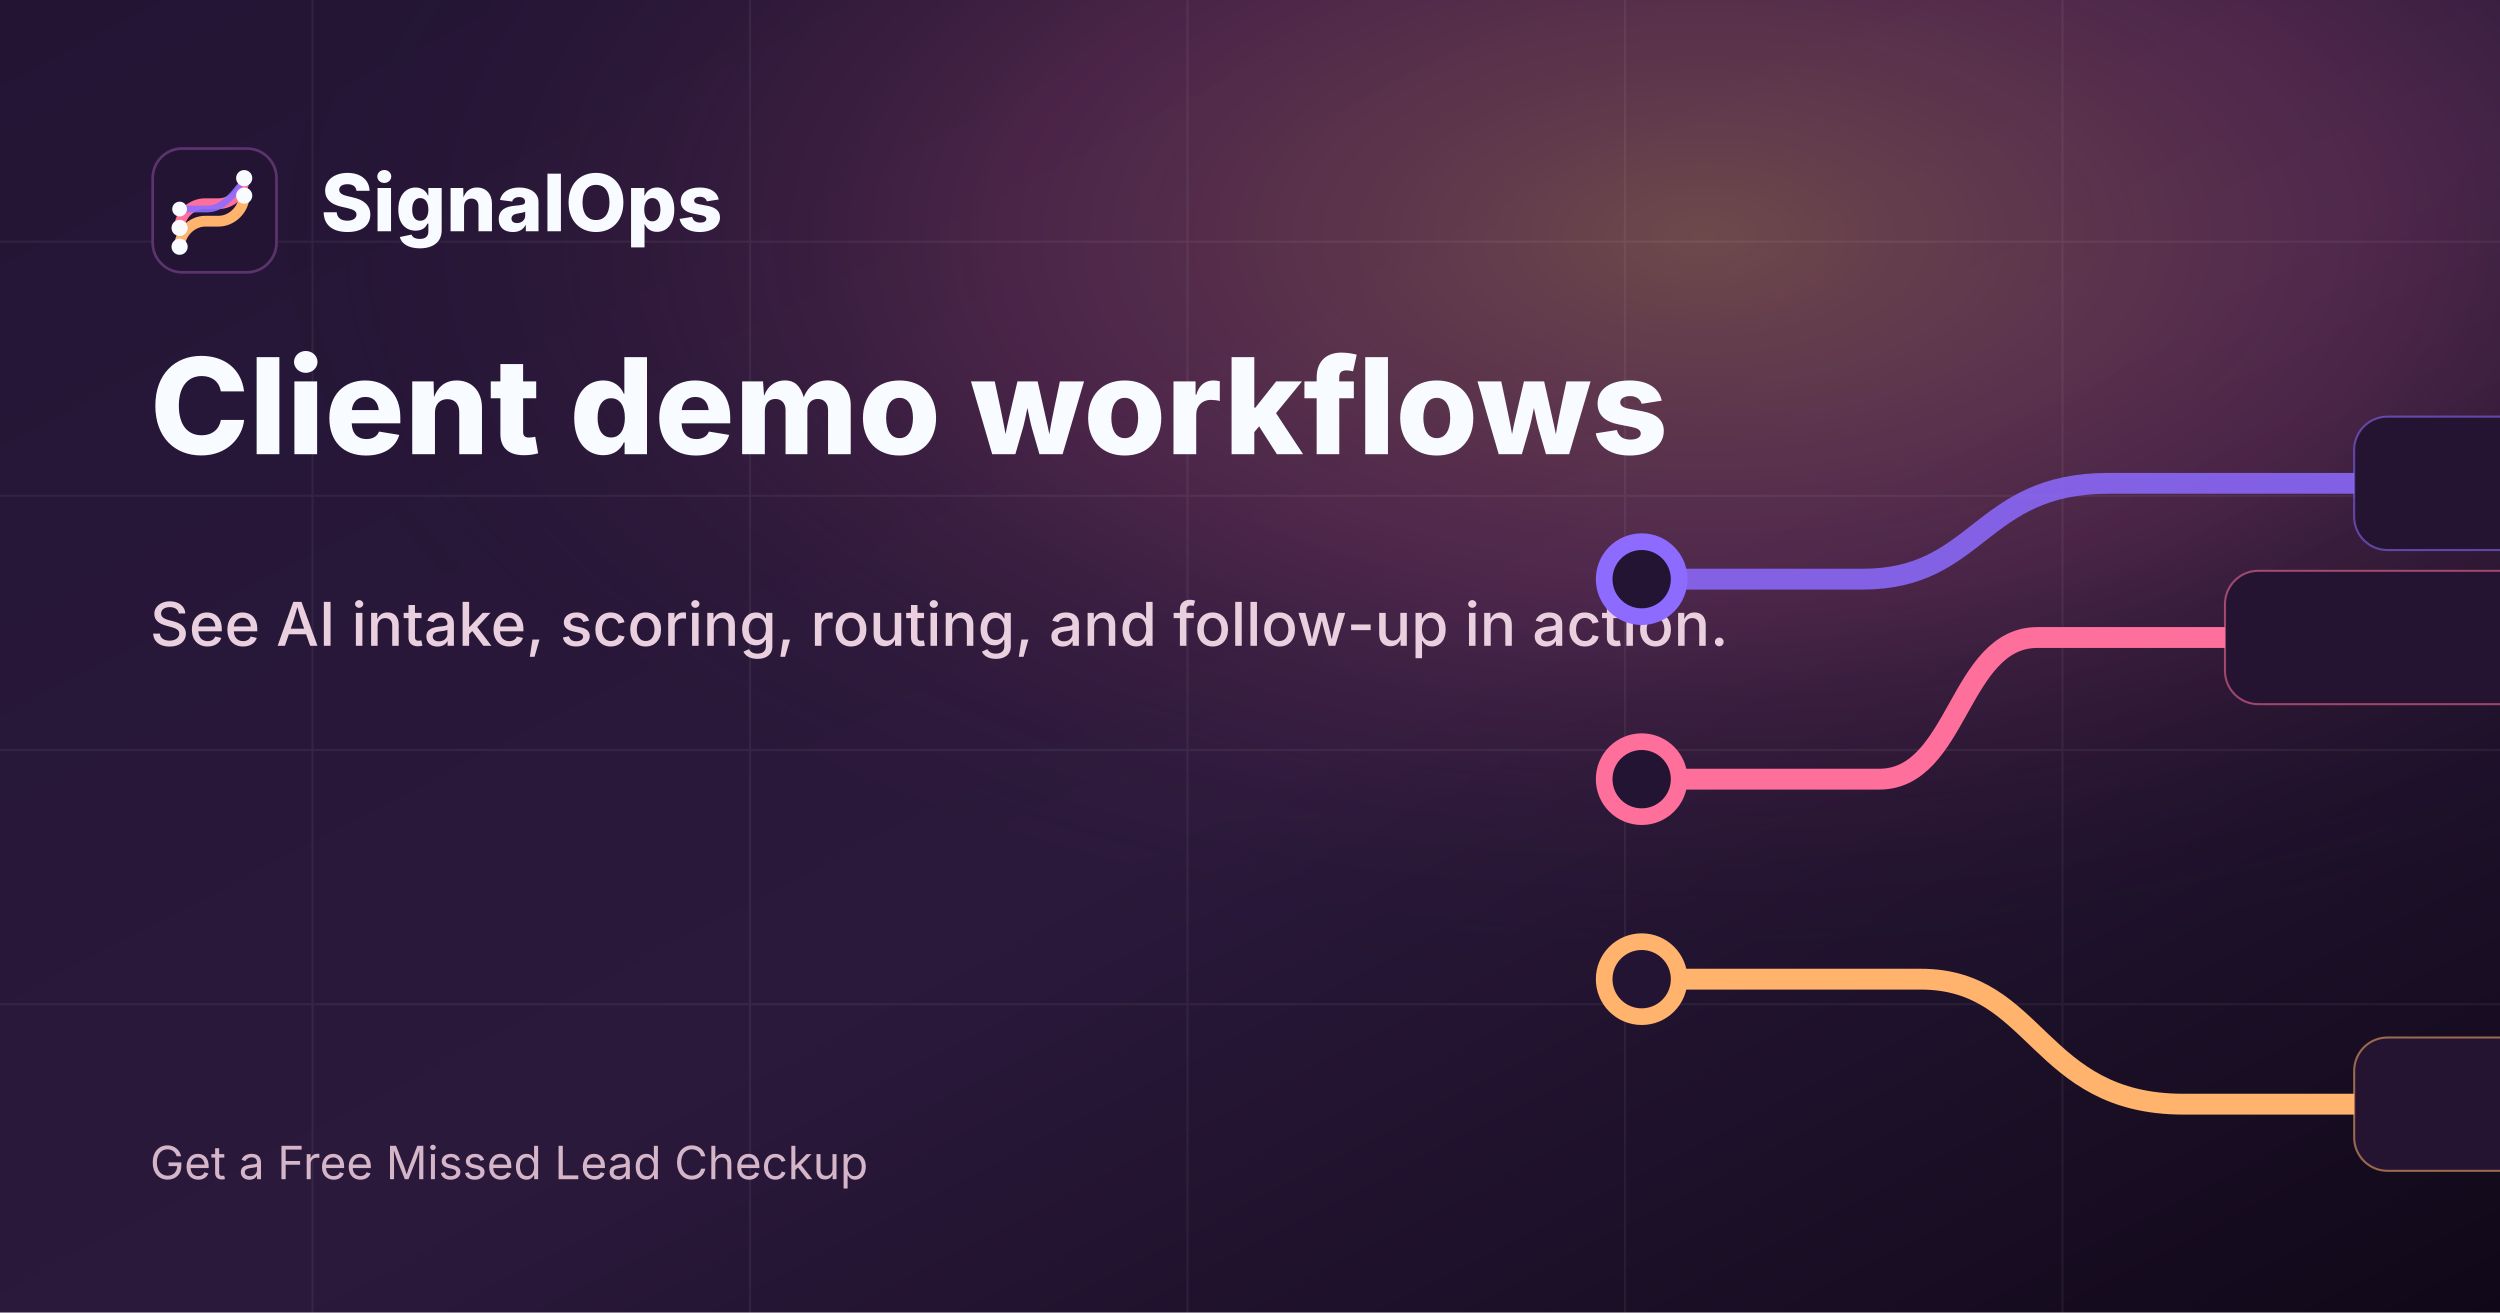
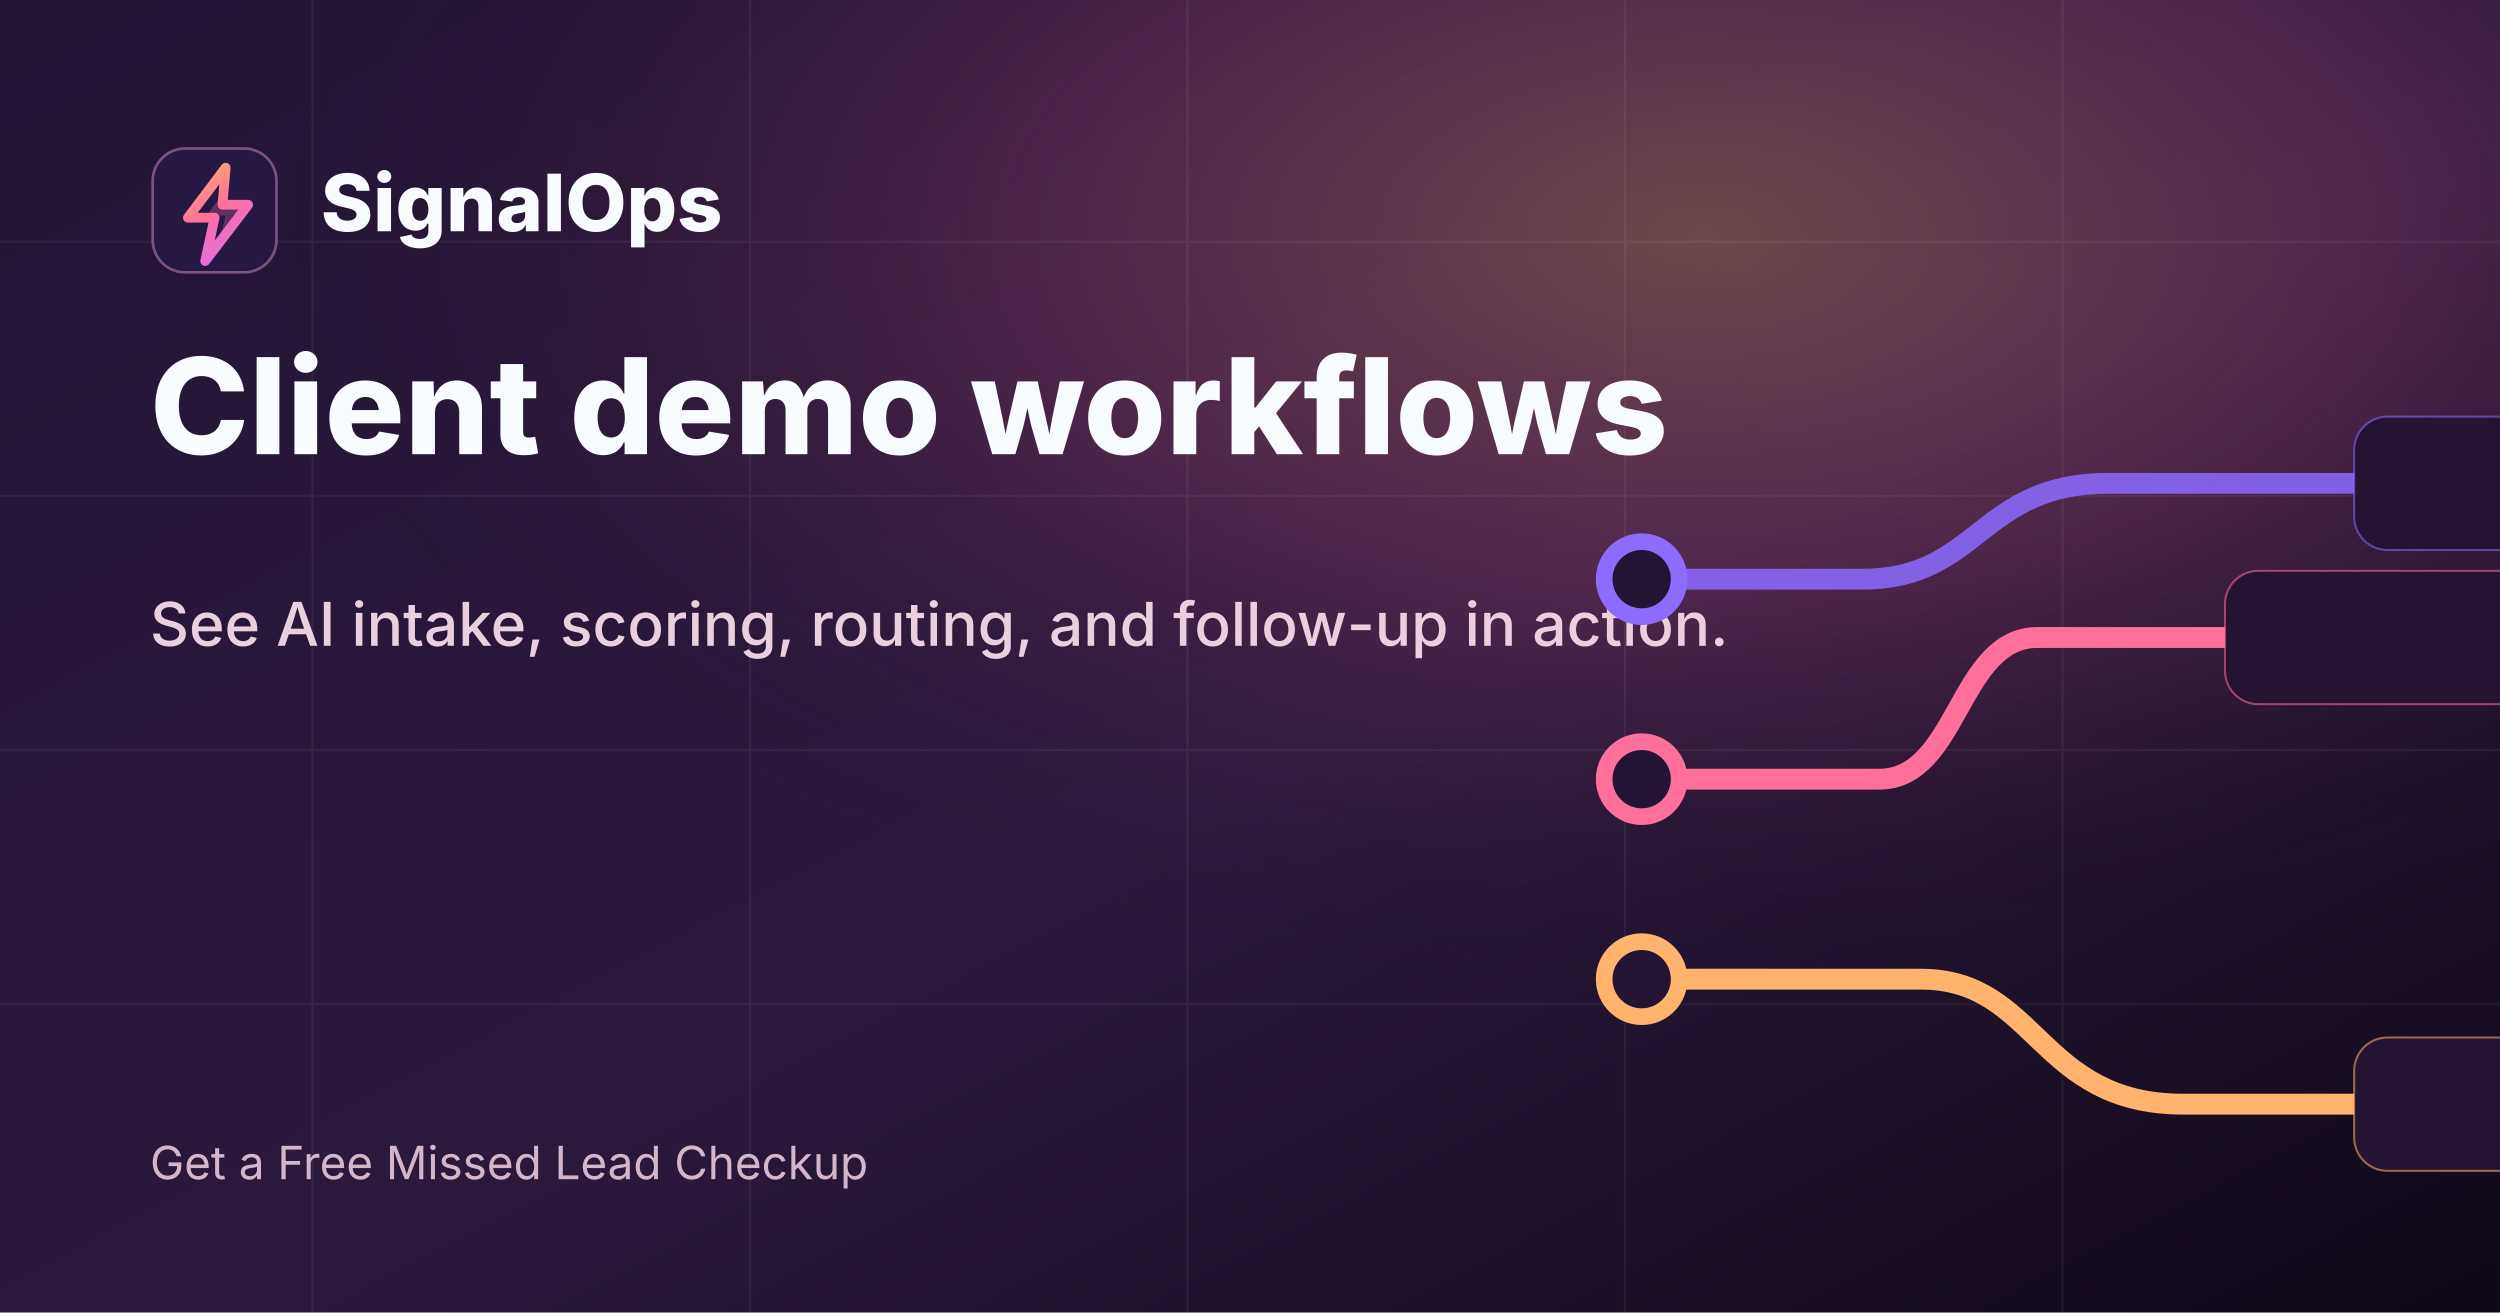
<svg xmlns="http://www.w3.org/2000/svg" width="1200" height="630" viewBox="0 0 1200 630" role="img" aria-labelledby="title desc">
  <defs>
    <linearGradient id="bg" x1="0" y1="0" x2="1" y2="1">
      <stop offset="0" stop-color="#231434" />
      <stop offset="0.55" stop-color="#2b193c" />
      <stop offset="1" stop-color="#100818" />
    </linearGradient>
    <radialGradient id="glow" cx="68%" cy="18%" r="58%">
      <stop offset="0" stop-color="#ffb36d" stop-opacity="0.32" />
      <stop offset="0.48" stop-color="#ff6f9c" stop-opacity="0.16" />
      <stop offset="1" stop-color="#100818" stop-opacity="0" />
    </radialGradient>
+     <linearGradient id="boltLogo" x1="18" y1="10" x2="48" y2="56" gradientUnits="userSpaceOnUse">
+       <stop stop-color="#ffb36d" />
+       <stop offset="0.45" stop-color="#ff6f9c" />
+       <stop offset="1" stop-color="#d770ff" />
+     </linearGradient>
  </defs>
  <rect width="1200" height="630" fill="url(#bg)" />
  <rect width="1200" height="630" fill="url(#glow)" />
  <path d="M0 116H1200M0 238H1200M0 360H1200M0 482H1200M150 0V630M360 0V630M570 0V630M780 0V630M990 0V630" stroke="#ffffff" stroke-opacity="0.055" />
  <g transform="translate(72 70)">
-     <rect x="1.29" y="1.29" width="59.42" height="59.42" rx="14.21" fill="#231434" stroke="#5b346d" stroke-width="1.29" />
-     <path d="M14.21 39.4C14.21 32.94 20.02 27.77 26.48 27.77H32.94C39.4 27.77 45.21 21.96 45.21 15.5" stroke="#ff6f9c" stroke-width="5.17" stroke-linecap="round" fill="none" />
-     <path d="M14.21 48.44C14.21 41.98 20.02 36.17 26.48 36.17H32.94C39.4 36.17 45.21 30.35 45.21 23.9" stroke="#ffb36d" stroke-width="5.17" stroke-linecap="round" fill="none" />
-     <path d="M14.21 30.35H27.13C33.58 30.35 38.1 25.83 42.63 20.02" stroke="#8d6bff" stroke-width="3.23" stroke-linecap="round" fill="none" opacity="0.9" />
-     <circle cx="14.21" cy="30.35" r="3.55" fill="#F8FBFF" />
-     <circle cx="14.21" cy="39.4" r="3.88" fill="#F8FBFF" />
-     <circle cx="14.21" cy="48.44" r="3.88" fill="#F8FBFF" />
-     <circle cx="45.21" cy="15.5" r="3.88" fill="#F8FBFF" />
-     <circle cx="45.21" cy="23.9" r="3.88" fill="#F8FBFF" />
+     <rect x="1.29" y="1.29" width="59.42" height="59.42" rx="15.5" fill="#261842" stroke="#9c6c93" stroke-opacity="0.72" stroke-width="1.29" />
+     <path d="M36.3 10.5 18.2 34.5H31l-4.5 20.8 20.6-27H34.8l1.5-17.8Z" fill="none" stroke="url(#boltLogo)" stroke-width="4.7" stroke-linejoin="round" />
+     <path d="M38 19 27 33.5h9.3l-3 12.5 10.4-15.5h-9L38 19Z" fill="url(#boltLogo)" opacity="0.28" />
    <text x="82" y="41" fill="#F8FBFF" font-family="Inter, Segoe UI, Arial, sans-serif" font-size="38" font-weight="760">SignalOps</text>
  </g>
  <g transform="translate(72 218)">
    <text fill="#F8FBFF" font-family="Inter, Segoe UI, Arial, sans-serif" font-size="64" font-weight="780">
      <tspan x="0" y="0">Client demo workflows</tspan>
    </text>
    <text x="0" y="92" fill="#ead0df" font-family="Inter, Segoe UI, Arial, sans-serif" font-size="29" font-weight="520">See AI intake, scoring, routing, and follow-up in action.</text>
  </g>
  <g transform="translate(762 178)" fill="none" stroke-linecap="round" stroke-linejoin="round">
    <path d="M26 196H140C178 196 178 128 216 128H306" stroke="#ff6f9c" stroke-width="10" />
    <path d="M26 292H160C216 292 216 352 286 352H368" stroke="#ffb36d" stroke-width="10" />
    <path d="M26 100H132C188 100 188 54 250 54H368" stroke="#8d6bff" stroke-width="10" opacity="0.85" />
    <circle cx="26" cy="100" r="18" fill="#231434" stroke="#8d6bff" stroke-width="8" />
    <circle cx="26" cy="196" r="18" fill="#231434" stroke="#ff6f9c" stroke-width="8" />
    <circle cx="26" cy="292" r="18" fill="#231434" stroke="#ffb36d" stroke-width="8" />
    <rect x="368" y="22" width="190" height="64" rx="16" fill="#241331" stroke="#8d6bff" stroke-opacity="0.55" />
    <rect x="306" y="96" width="252" height="64" rx="16" fill="#241331" stroke="#ff6f9c" stroke-opacity="0.55" />
    <rect x="368" y="320" width="190" height="64" rx="16" fill="#241331" stroke="#ffb36d" stroke-opacity="0.55" />
  </g>
  <text x="72" y="566" fill="#d4b6c8" font-family="Inter, Segoe UI, Arial, sans-serif" font-size="22">Get a Free Missed Lead Checkup</text>
</svg>
